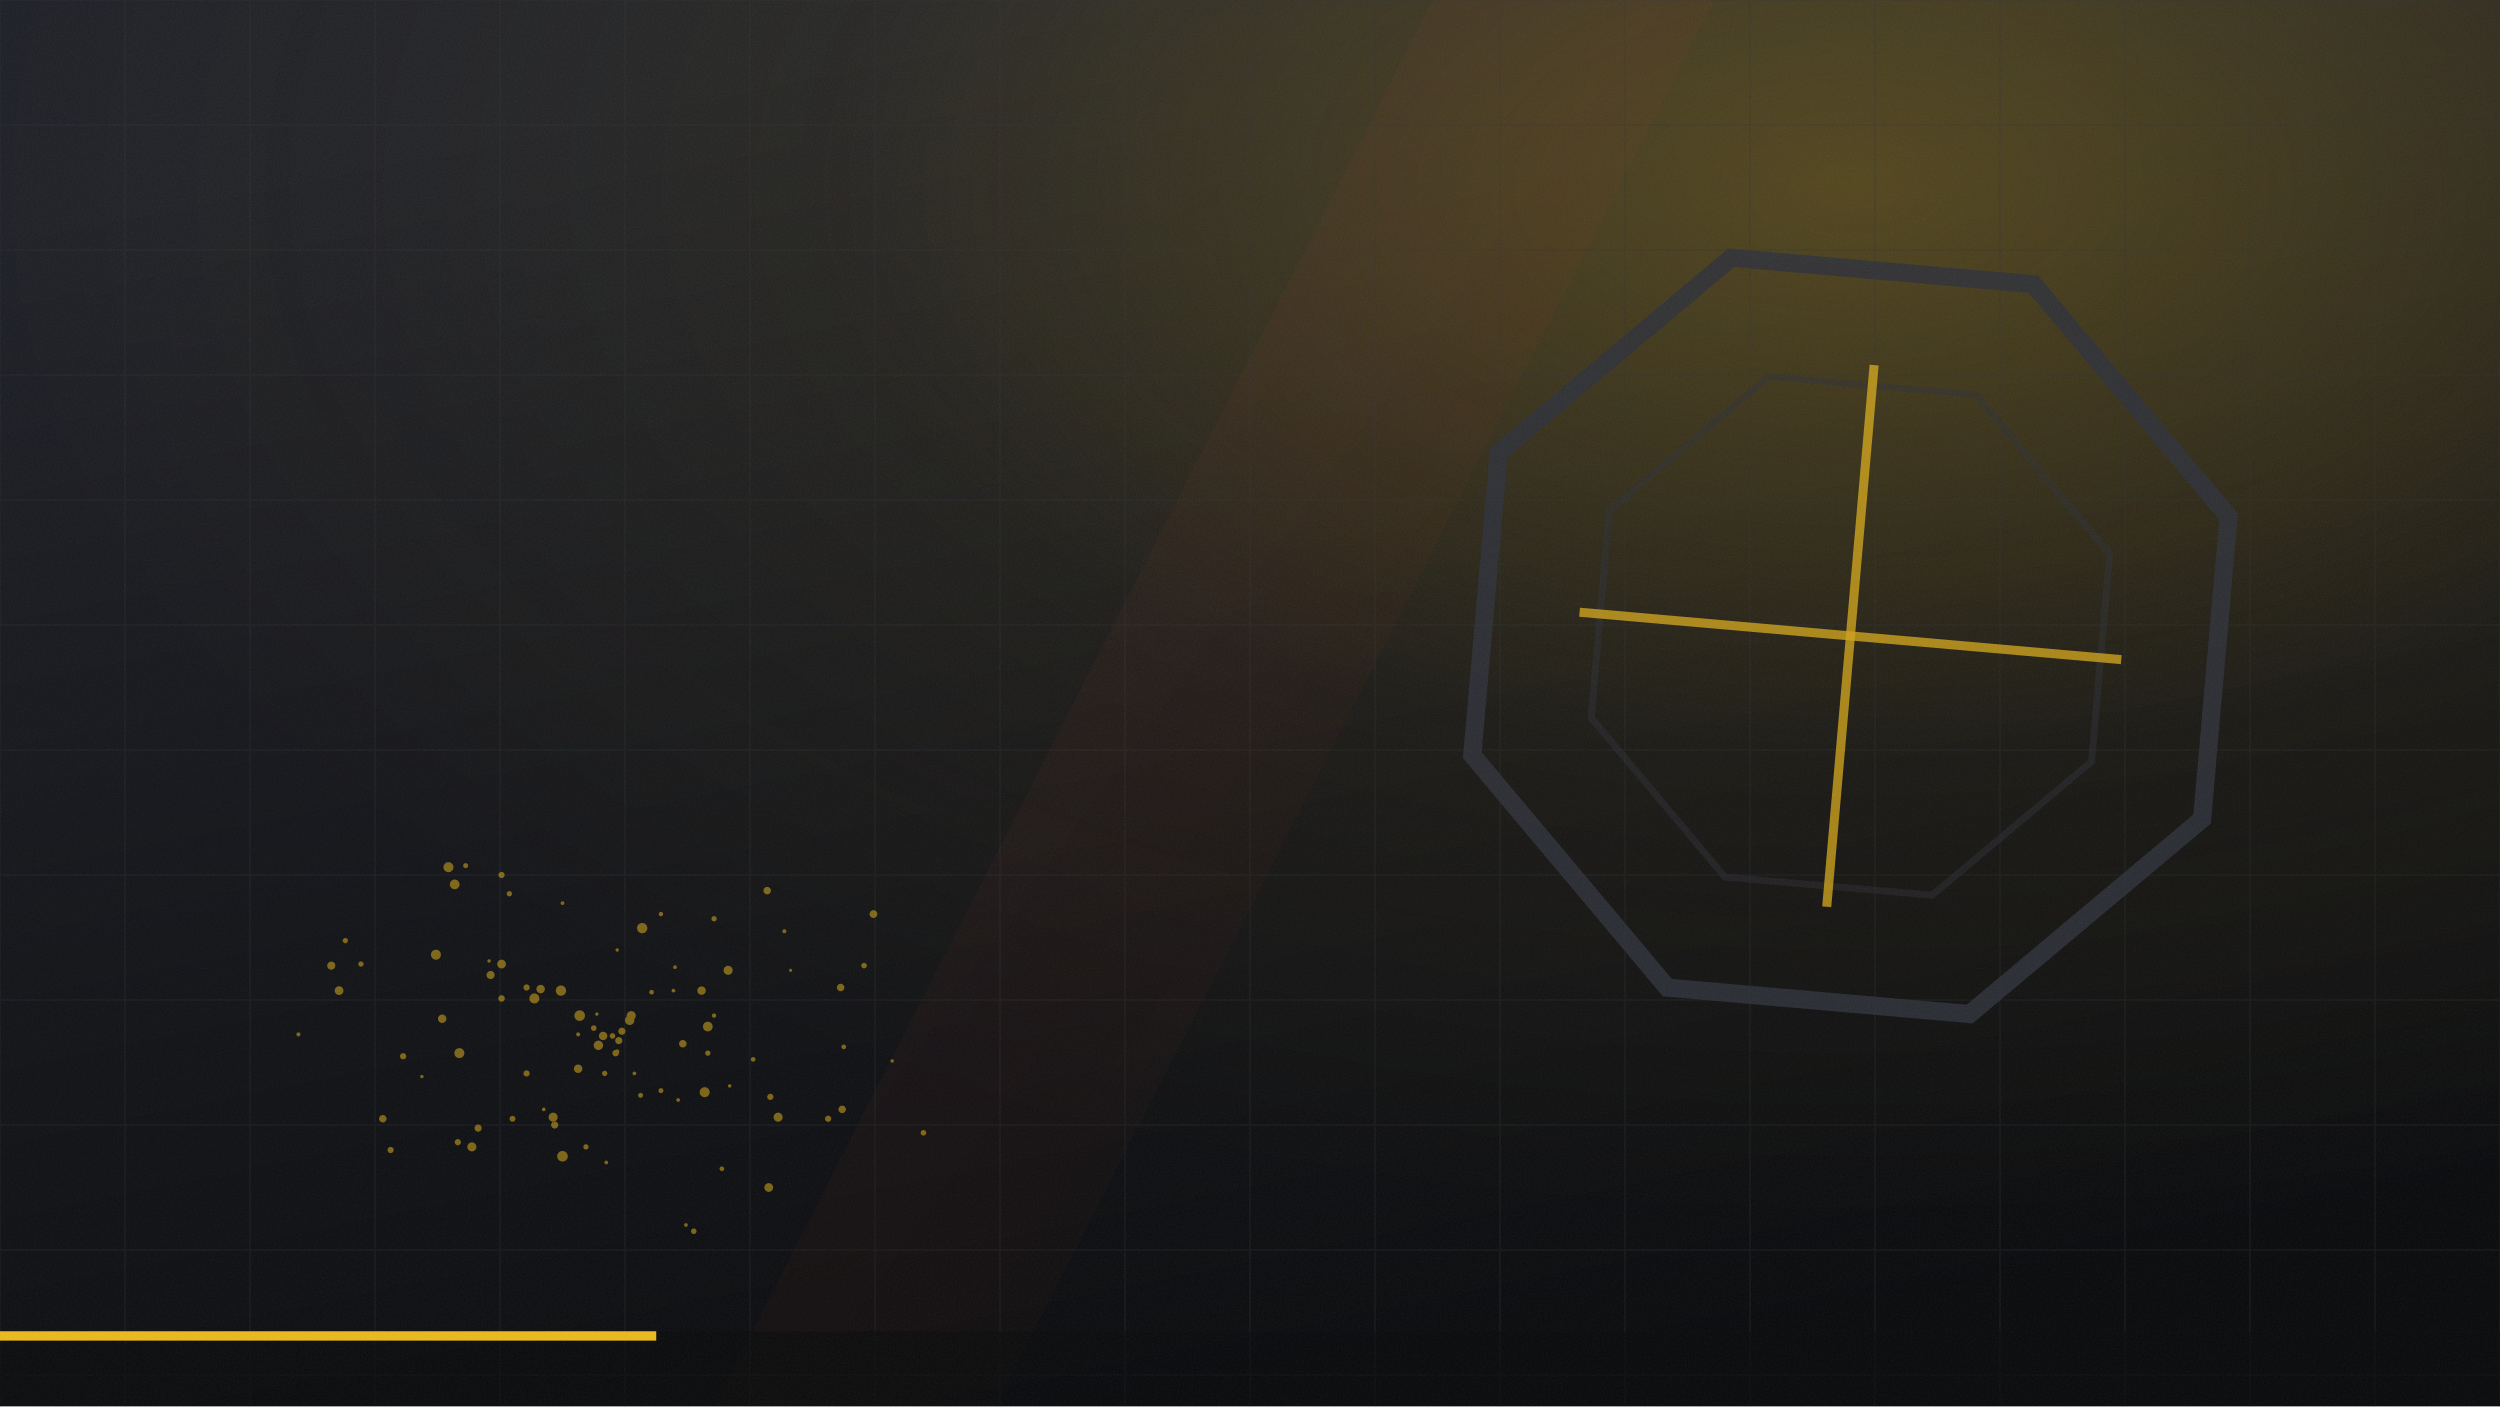
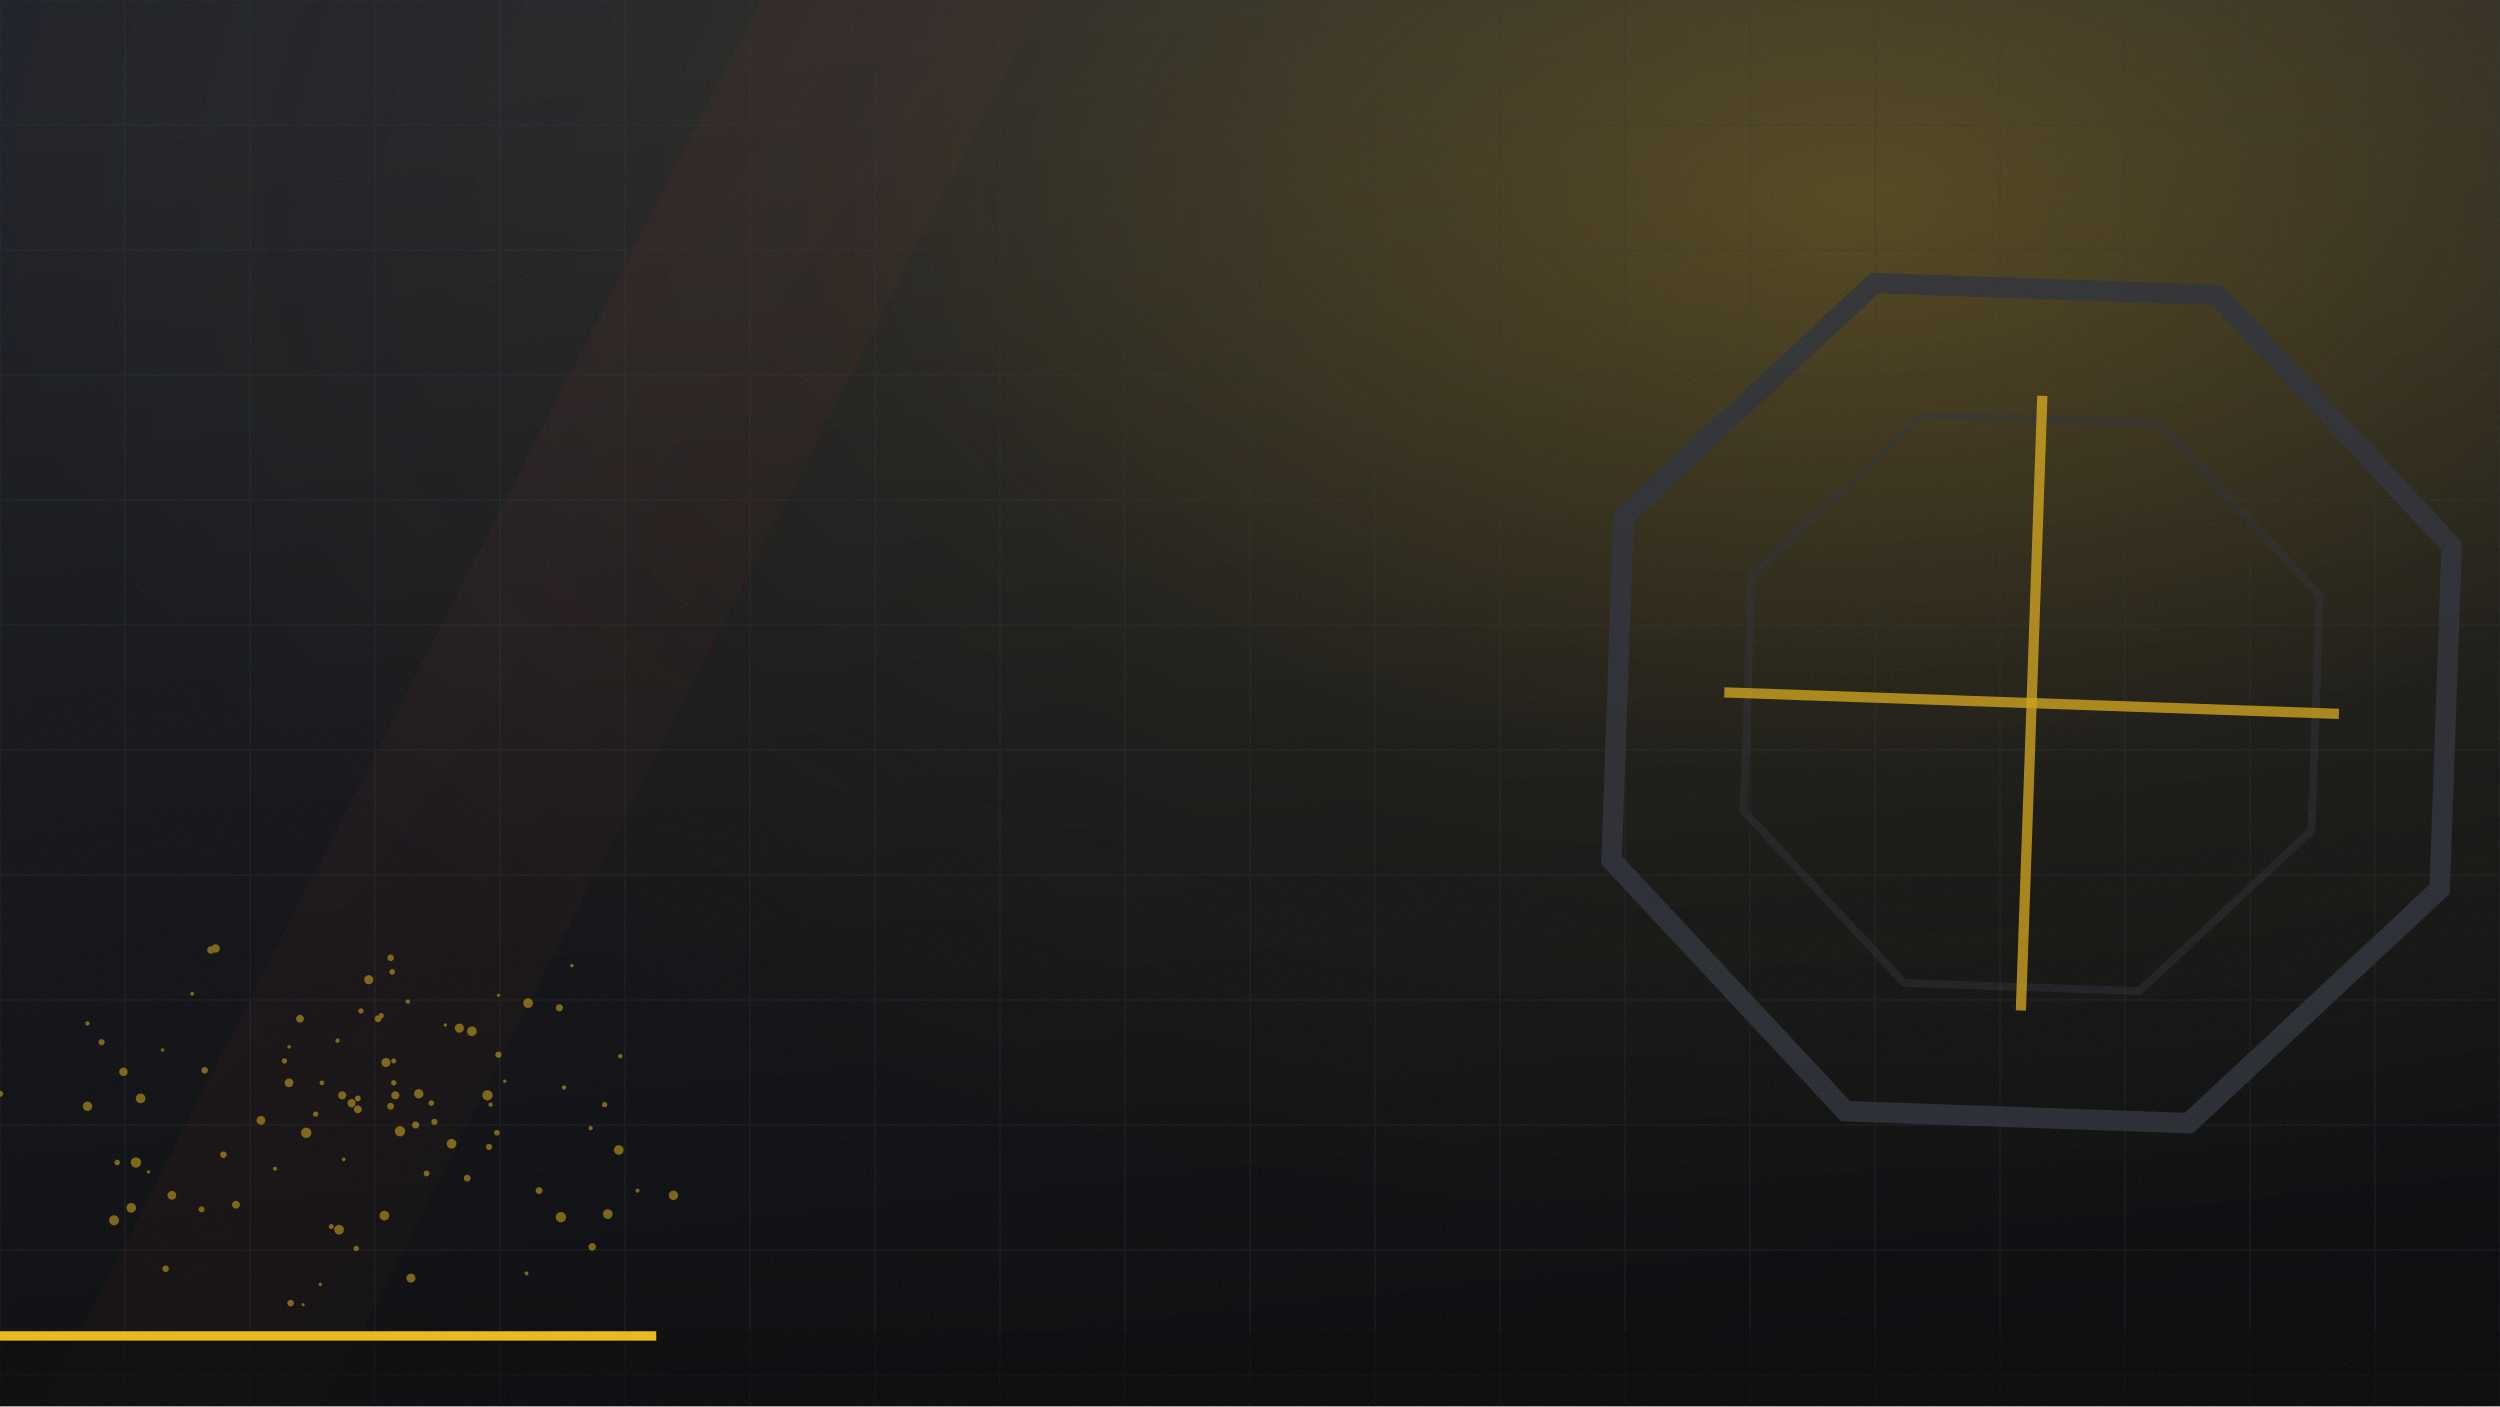
- <svg xmlns="http://www.w3.org/2000/svg" width="1600" height="900" viewBox="0 0 1600 900" role="img" aria-label="umar nurmagomedov fighter profile 2026">
+ <svg xmlns="http://www.w3.org/2000/svg" width="1600" height="900" viewBox="0 0 1600 900" role="img" aria-label="umar nurmagomedov fighter profile">
  <defs>
-     <linearGradient id="bg" gradientTransform="rotate(70 0.5 0.5)">
+     <linearGradient id="bg" gradientTransform="rotate(78 0.5 0.5)">
      <stop offset="0%" stop-color="#1D1F26" />
      <stop offset="55%" stop-color="#111216" />
      <stop offset="100%" stop-color="#08090B" />
    </linearGradient>
-     <radialGradient id="glow" cx="0.74" cy="0.13" r="0.75">
+     <radialGradient id="glow" cx="0.74" cy="0.14" r="0.75">
      <stop offset="0%" stop-color="#E8B71A" stop-opacity="0.28" />
      <stop offset="55%" stop-color="#E8B71A" stop-opacity="0.05" />
      <stop offset="100%" stop-color="#E8B71A" stop-opacity="0" />
    </radialGradient>
    <linearGradient id="beam" x1="0" y1="0" x2="1" y2="1">
      <stop offset="0%" stop-color="#E8442A" stop-opacity="0.07" />
      <stop offset="100%" stop-color="#E8442A" stop-opacity="0" />
    </linearGradient>
    <filter id="grain">
      <feTurbulence type="fractalNoise" baseFrequency="0.9" numOctaves="2" stitchTiles="stitch" />
      <feColorMatrix type="matrix" values="0 0 0 0 1  0 0 0 0 1  0 0 0 0 1  0 0 0 0.05 0" />
    </filter>
  </defs>
  <rect width="1600" height="900" fill="url(#bg)" />
  <rect width="1600" height="900" fill="url(#glow)" />
  <g stroke="#2E3038" stroke-width="1" opacity="0.28">
    <line x1="0" y1="0" x2="0" y2="900" />
    <line x1="80" y1="0" x2="80" y2="900" />
    <line x1="160" y1="0" x2="160" y2="900" />
    <line x1="240" y1="0" x2="240" y2="900" />
    <line x1="320" y1="0" x2="320" y2="900" />
    <line x1="400" y1="0" x2="400" y2="900" />
    <line x1="480" y1="0" x2="480" y2="900" />
    <line x1="560" y1="0" x2="560" y2="900" />
    <line x1="640" y1="0" x2="640" y2="900" />
    <line x1="720" y1="0" x2="720" y2="900" />
    <line x1="800" y1="0" x2="800" y2="900" />
    <line x1="880" y1="0" x2="880" y2="900" />
    <line x1="960" y1="0" x2="960" y2="900" />
    <line x1="1040" y1="0" x2="1040" y2="900" />
    <line x1="1120" y1="0" x2="1120" y2="900" />
    <line x1="1200" y1="0" x2="1200" y2="900" />
    <line x1="1280" y1="0" x2="1280" y2="900" />
    <line x1="1360" y1="0" x2="1360" y2="900" />
    <line x1="1440" y1="0" x2="1440" y2="900" />
    <line x1="1520" y1="0" x2="1520" y2="900" />
    <line x1="1600" y1="0" x2="1600" y2="900" />
    <line x1="0" y1="0" x2="1600" y2="0" />
    <line x1="0" y1="80" x2="1600" y2="80" />
    <line x1="0" y1="160" x2="1600" y2="160" />
    <line x1="0" y1="240" x2="1600" y2="240" />
    <line x1="0" y1="320" x2="1600" y2="320" />
    <line x1="0" y1="400" x2="1600" y2="400" />
    <line x1="0" y1="480" x2="1600" y2="480" />
    <line x1="0" y1="560" x2="1600" y2="560" />
    <line x1="0" y1="640" x2="1600" y2="640" />
    <line x1="0" y1="720" x2="1600" y2="720" />
    <line x1="0" y1="800" x2="1600" y2="800" />
    <line x1="0" y1="880" x2="1600" y2="880" />
  </g>
-   <polygon points="457,900 917,0 1097,0 637,900" fill="url(#beam)" />
+   <polygon points="27,900 487,0 667,0 207,900" fill="url(#beam)" />
  <g fill="#E8B71A" opacity="0.5">
-     <circle cx="553" cy="618" r="1.8" />
-     <circle cx="410" cy="701" r="1.6" />
-     <circle cx="388" cy="744" r="1.2" />
-     <circle cx="355" cy="720" r="2.3" />
-     <circle cx="404" cy="650" r="2.9" />
-     <circle cx="482" cy="678" r="1.5" />
-     <circle cx="306" cy="722" r="2.3" />
-     <circle cx="321" cy="617" r="2.8" />
-     <circle cx="406" cy="687" r="1.2" />
-     <circle cx="466" cy="621" r="2.9" />
-     <circle cx="493" cy="702" r="2.0" />
-     <circle cx="231" cy="617" r="1.7" />
-     <circle cx="423" cy="698" r="1.6" />
-     <circle cx="337" cy="687" r="2.0" />
-     <circle cx="396" cy="666" r="2.3" />
-     <circle cx="559" cy="585" r="2.5" />
-     <circle cx="392" cy="663" r="1.8" />
-     <circle cx="451" cy="699" r="3.2" />
-     <circle cx="439" cy="784" r="1.2" />
-     <circle cx="279" cy="611" r="3.2" />
-     <circle cx="453" cy="657" r="3.1" />
-     <circle cx="370" cy="662" r="1.3" />
-     <circle cx="326" cy="572" r="1.7" />
-     <circle cx="337" cy="632" r="2.0" />
-     <circle cx="250" cy="736" r="2.0" />
-     <circle cx="571" cy="679" r="1.1" />
-     <circle cx="434" cy="704" r="1.2" />
-     <circle cx="403" cy="653" r="3.0" />
-     <circle cx="321" cy="560" r="2.0" />
-     <circle cx="371" cy="650" r="3.4" />
-     <circle cx="302" cy="734" r="2.9" />
-     <circle cx="283" cy="651" r="1.0" />
-     <circle cx="502" cy="596" r="1.3" />
-     <circle cx="506" cy="621" r="1.0" />
-     <circle cx="444" cy="788" r="1.8" />
-     <circle cx="328" cy="716" r="1.9" />
-     <circle cx="411" cy="594" r="3.3" />
-     <circle cx="395" cy="673" r="1.4" />
-     <circle cx="530" cy="716" r="2.0" />
-     <circle cx="467" cy="695" r="1.1" />
-     <circle cx="360" cy="740" r="3.4" />
-     <circle cx="492" cy="760" r="2.8" />
-     <circle cx="457" cy="650" r="1.4" />
-     <circle cx="423" cy="585" r="1.4" />
-     <circle cx="375" cy="734" r="1.7" />
-     <circle cx="360" cy="578" r="1.2" />
-     <circle cx="380" cy="658" r="1.8" />
-     <circle cx="386" cy="663" r="2.7" />
-     <circle cx="383" cy="669" r="3.0" />
-     <circle cx="314" cy="624" r="2.6" />
-     <circle cx="298" cy="554" r="1.6" />
-     <circle cx="437" cy="668" r="2.4" />
-     <circle cx="394" cy="674" r="2.1" />
-     <circle cx="431" cy="634" r="1.2" />
-     <circle cx="432" cy="619" r="1.2" />
-     <circle cx="287" cy="555" r="3.2" />
-     <circle cx="291" cy="566" r="3.1" />
-     <circle cx="538" cy="632" r="2.4" />
-     <circle cx="191" cy="662" r="1.3" />
-     <circle cx="258" cy="676" r="2.0" />
-     <circle cx="457" cy="588" r="1.7" />
-     <circle cx="212" cy="618" r="2.6" />
-     <circle cx="539" cy="710" r="2.4" />
-     <circle cx="348" cy="710" r="1.2" />
-     <circle cx="354" cy="715" r="2.9" />
-     <circle cx="321" cy="639" r="2.1" />
-     <circle cx="591" cy="725" r="1.8" />
-     <circle cx="313" cy="615" r="1.1" />
-     <circle cx="283" cy="652" r="2.7" />
-     <circle cx="395" cy="608" r="1.1" />
-     <circle cx="294" cy="674" r="3.2" />
-     <circle cx="449" cy="634" r="2.7" />
-     <circle cx="453" cy="674" r="1.7" />
-     <circle cx="359" cy="634" r="3.3" />
-     <circle cx="398" cy="660" r="2.3" />
-     <circle cx="540" cy="670" r="1.5" />
-     <circle cx="270" cy="689" r="1.1" />
-     <circle cx="346" cy="633" r="2.7" />
-     <circle cx="221" cy="602" r="1.7" />
-     <circle cx="387" cy="687" r="1.7" />
-     <circle cx="462" cy="748" r="1.5" />
-     <circle cx="498" cy="715" r="2.9" />
-     <circle cx="217" cy="634" r="2.8" />
-     <circle cx="370" cy="684" r="2.7" />
-     <circle cx="417" cy="635" r="1.5" />
-     <circle cx="245" cy="716" r="2.4" />
-     <circle cx="382" cy="649" r="1.1" />
-     <circle cx="342" cy="639" r="3.2" />
-     <circle cx="491" cy="570" r="2.4" />
-     <circle cx="293" cy="731" r="2.0" />
+     <circle cx="302" cy="660" r="3.1" />
+     <circle cx="359" cy="779" r="3.3" />
+     <circle cx="84" cy="773" r="3.1" />
+     <circle cx="338" cy="642" r="3.1" />
+     <circle cx="263" cy="818" r="2.9" />
+     <circle cx="220" cy="742" r="1.2" />
+     <circle cx="95" cy="750" r="1.1" />
+     <circle cx="250" cy="708" r="2.2" />
+     <circle cx="242" cy="652" r="2.2" />
+     <circle cx="225" cy="707" r="1.8" />
+     <circle cx="268" cy="700" r="3.0" />
+     <circle cx="176" cy="748" r="1.3" />
+     <circle cx="312" cy="701" r="3.3" />
+     <circle cx="196" cy="725" r="3.3" />
+     <circle cx="337" cy="815" r="1.3" />
+     <circle cx="319" cy="675" r="2.0" />
+     <circle cx="323" cy="692" r="1.1" />
+     <circle cx="110" cy="765" r="2.8" />
+     <circle cx="361" cy="696" r="1.4" />
+     <circle cx="182" cy="679" r="1.7" />
+     <circle cx="250" cy="613" r="2.1" />
+     <circle cx="247" cy="680" r="2.9" />
+     <circle cx="396" cy="736" r="3.1" />
+     <circle cx="202" cy="713" r="1.7" />
+     <circle cx="90" cy="703" r="3.1" />
+     <circle cx="228" cy="799" r="1.7" />
+     <circle cx="138" cy="607" r="2.7" />
+     <circle cx="194" cy="835" r="1.0" />
+     <circle cx="229" cy="710" r="2.5" />
+     <circle cx="65" cy="667" r="2.0" />
+     <circle cx="206" cy="693" r="1.5" />
+     <circle cx="358" cy="645" r="2.3" />
+     <circle cx="278" cy="718" r="2.0" />
+     <circle cx="261" cy="641" r="1.4" />
+     <circle cx="266" cy="720" r="2.3" />
+     <circle cx="289" cy="732" r="3.1" />
+     <circle cx="151" cy="771" r="2.5" />
+     <circle cx="143" cy="739" r="2.1" />
+     <circle cx="229" cy="703" r="1.9" />
+     <circle cx="192" cy="652" r="2.5" />
+     <circle cx="236" cy="627" r="2.9" />
+     <circle cx="123" cy="636" r="1.2" />
+     <circle cx="252" cy="679" r="1.6" />
+     <circle cx="216" cy="666" r="1.4" />
+     <circle cx="167" cy="717" r="2.8" />
+     <circle cx="75" cy="744" r="1.8" />
+     <circle cx="256" cy="724" r="3.3" />
+     <circle cx="106" cy="812" r="2.1" />
+     <circle cx="285" cy="656" r="1.1" />
+     <circle cx="231" cy="647" r="1.7" />
+     <circle cx="185" cy="693" r="2.8" />
+     <circle cx="244" cy="650" r="1.7" />
+     <circle cx="252" cy="693" r="1.7" />
+     <circle cx="294" cy="658" r="2.9" />
+     <circle cx="299" cy="754" r="2.2" />
+     <circle cx="56" cy="655" r="1.4" />
+     <circle cx="212" cy="785" r="1.6" />
+     <circle cx="73" cy="781" r="3.2" />
+     <circle cx="186" cy="834" r="2.1" />
+     <circle cx="56" cy="708" r="3.0" />
+     <circle cx="-0" cy="700" r="2.0" />
+     <circle cx="408" cy="762" r="1.3" />
+     <circle cx="217" cy="787" r="3.1" />
+     <circle cx="225" cy="706" r="2.6" />
+     <circle cx="273" cy="751" r="1.9" />
+     <circle cx="253" cy="701" r="2.6" />
+     <circle cx="205" cy="822" r="1.1" />
+     <circle cx="366" cy="618" r="1.1" />
+     <circle cx="87" cy="744" r="3.3" />
+     <circle cx="397" cy="676" r="1.4" />
+     <circle cx="431" cy="765" r="3.0" />
+     <circle cx="314" cy="707" r="1.4" />
+     <circle cx="104" cy="672" r="1.1" />
+     <circle cx="387" cy="707" r="1.7" />
+     <circle cx="131" cy="685" r="2.1" />
+     <circle cx="318" cy="725" r="1.8" />
+     <circle cx="185" cy="670" r="1.1" />
+     <circle cx="345" cy="762" r="2.2" />
+     <circle cx="378" cy="722" r="1.4" />
+     <circle cx="135" cy="608" r="2.4" />
+     <circle cx="319" cy="637" r="1.0" />
+     <circle cx="79" cy="686" r="2.7" />
+     <circle cx="379" cy="798" r="2.4" />
+     <circle cx="129" cy="774" r="1.9" />
+     <circle cx="313" cy="734" r="2.0" />
+     <circle cx="276" cy="706" r="1.8" />
+     <circle cx="389" cy="777" r="3.1" />
+     <circle cx="246" cy="778" r="3.1" />
+     <circle cx="219" cy="701" r="2.6" />
+     <circle cx="251" cy="622" r="1.8" />
  </g>
-   <g transform="translate(894.2696 117) scale(1.45) rotate(5 200 200)" opacity="0.85">
+   <g transform="translate(972.2315 122) scale(1.64) rotate(2 200 200)" opacity="0.85">
    <polygon points="361.679,266.97 266.97,361.679 133.03,361.679 38.321,266.97 38.321,133.03 133.03,38.321 266.97,38.321 361.679,133.03" fill="none" stroke="#2E3038" stroke-width="8" />
    <polygon points="310.866,245.922 245.922,310.866 154.078,310.866 89.134,245.922 89.134,154.078 154.078,89.134 245.922,89.134 310.866,154.078" fill="none" stroke="#2E3038" stroke-width="3" opacity="0.55" />
    <line x1="200" y1="80" x2="200" y2="320" stroke="#E8B71A" stroke-width="4" opacity="0.8" />
    <line x1="80" y1="200" x2="320" y2="200" stroke="#E8B71A" stroke-width="4" opacity="0.8" />
  </g>
  <rect x="0" y="852" width="1600" height="48" fill="#08090B" opacity="0.65" />
  <rect x="0" y="852" width="420" height="6" fill="#E8B71A" />
  <rect width="1600" height="900" filter="url(#grain)" />
</svg>
